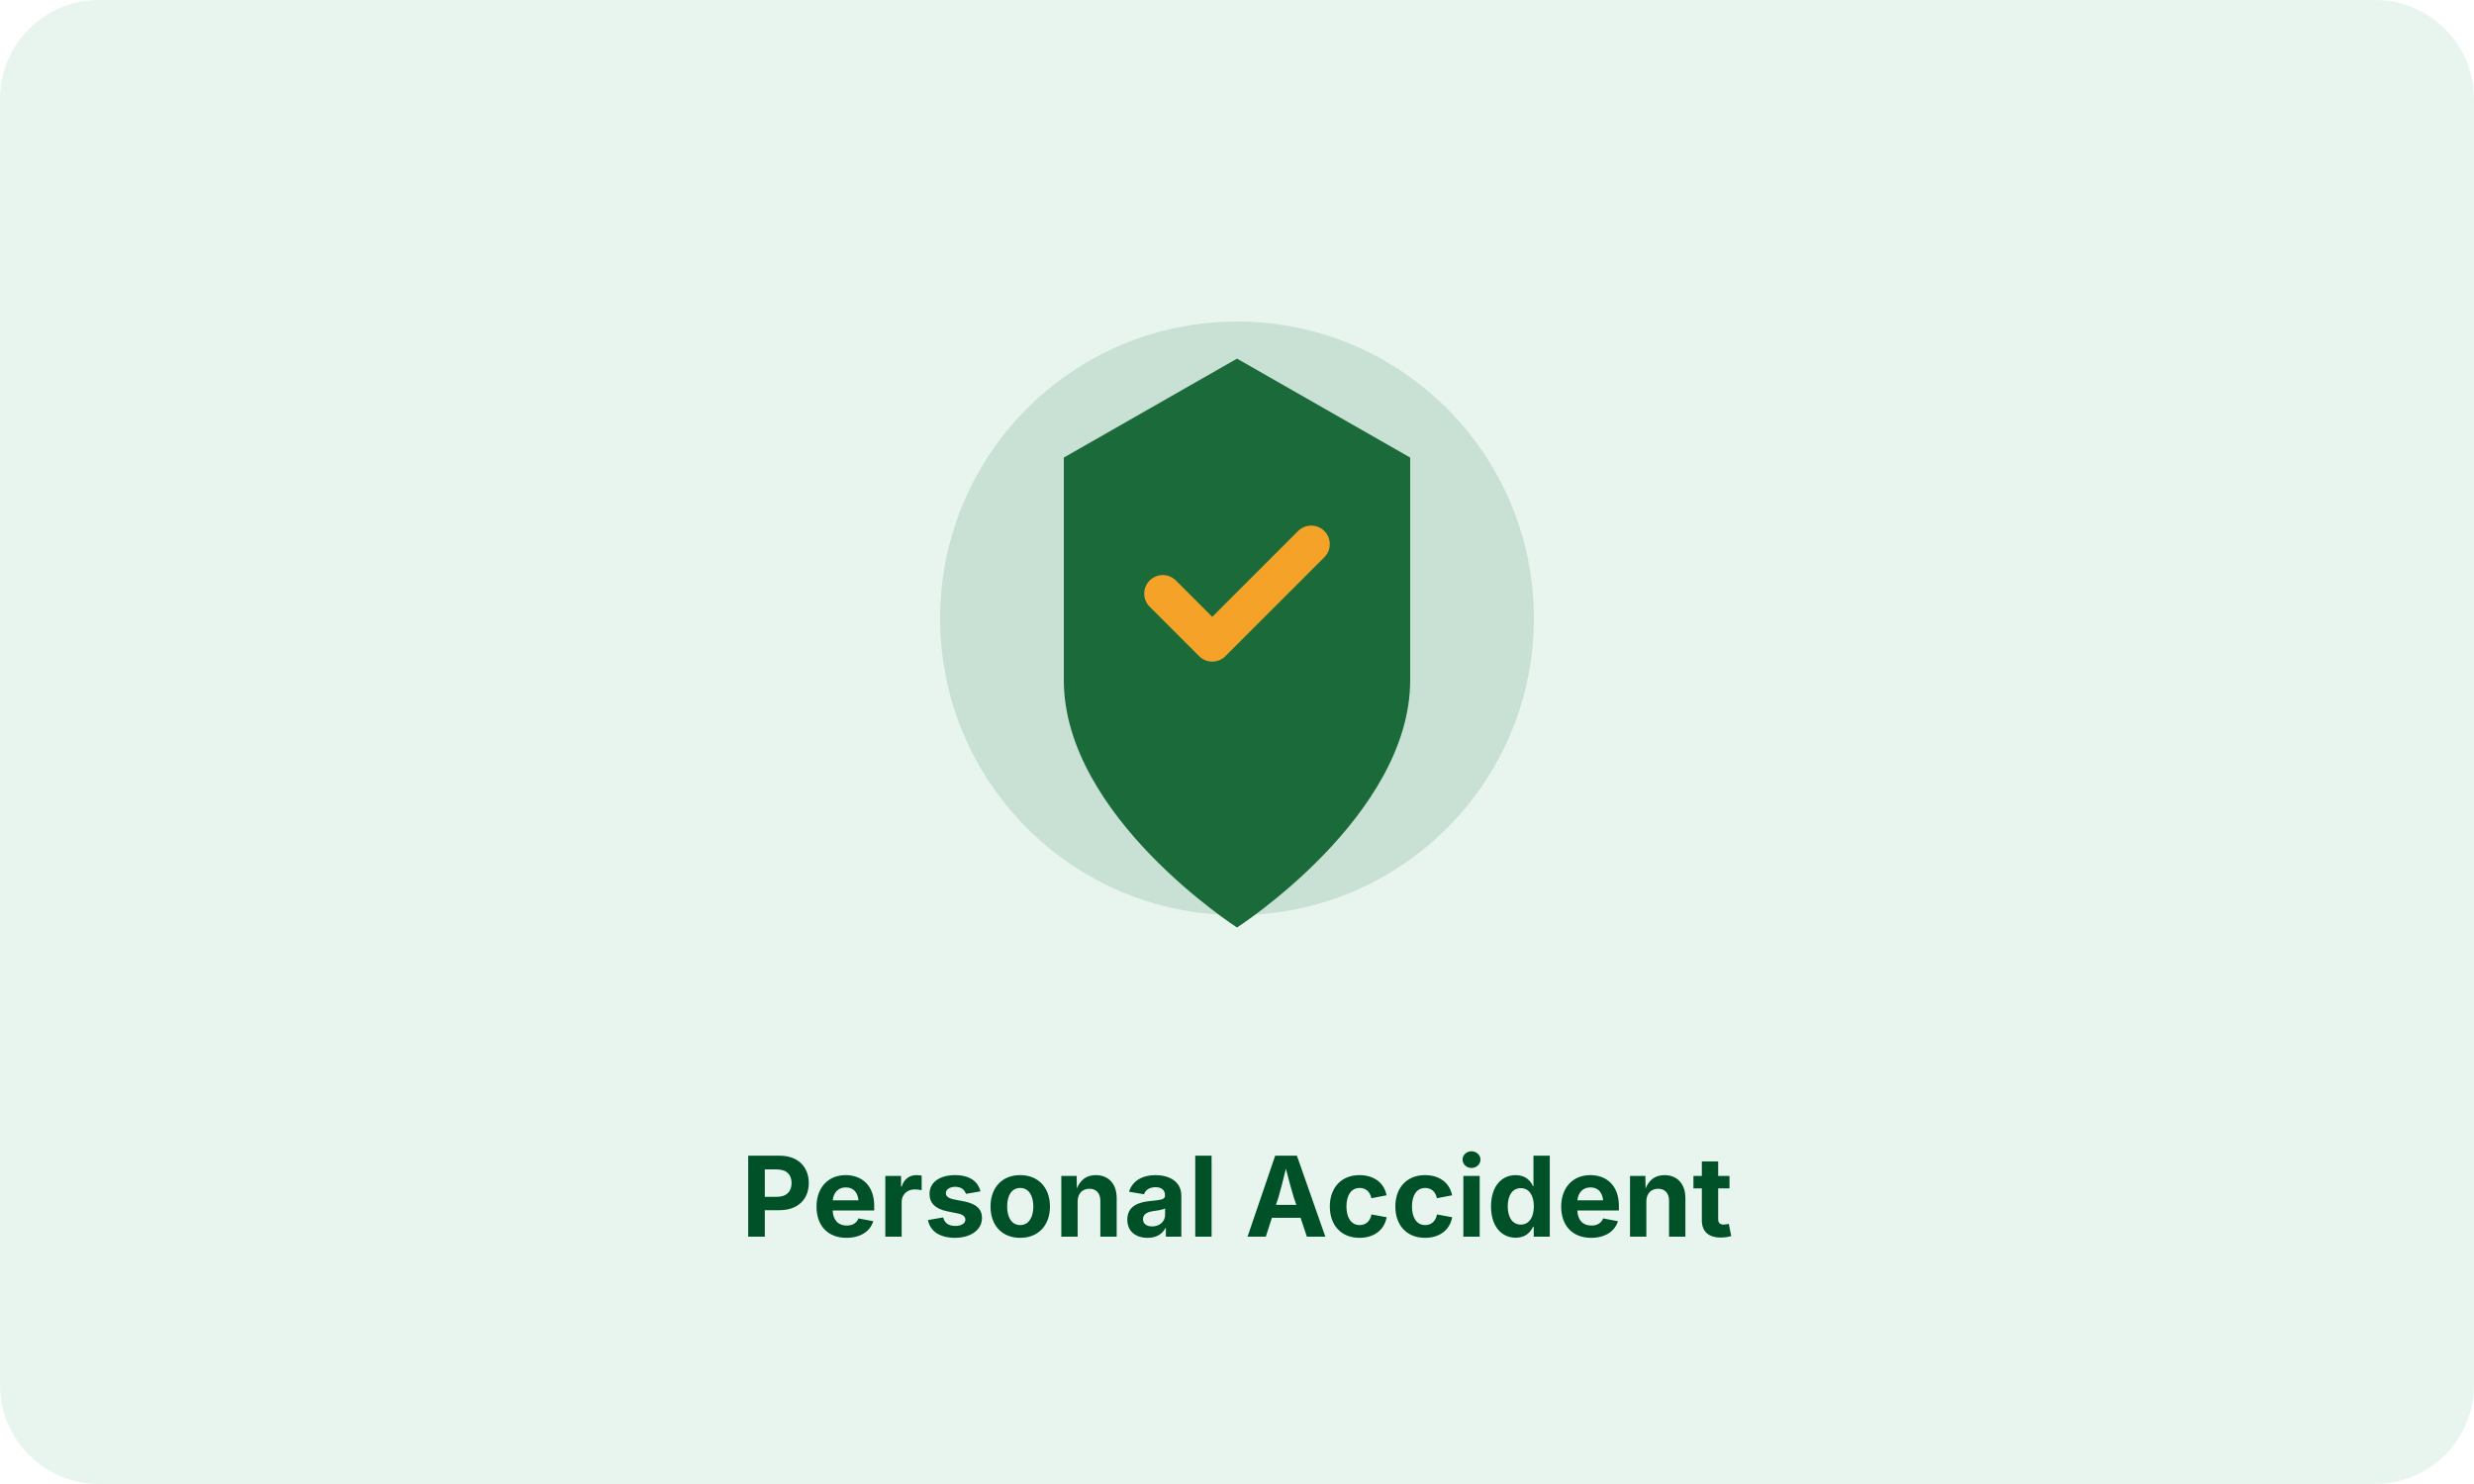
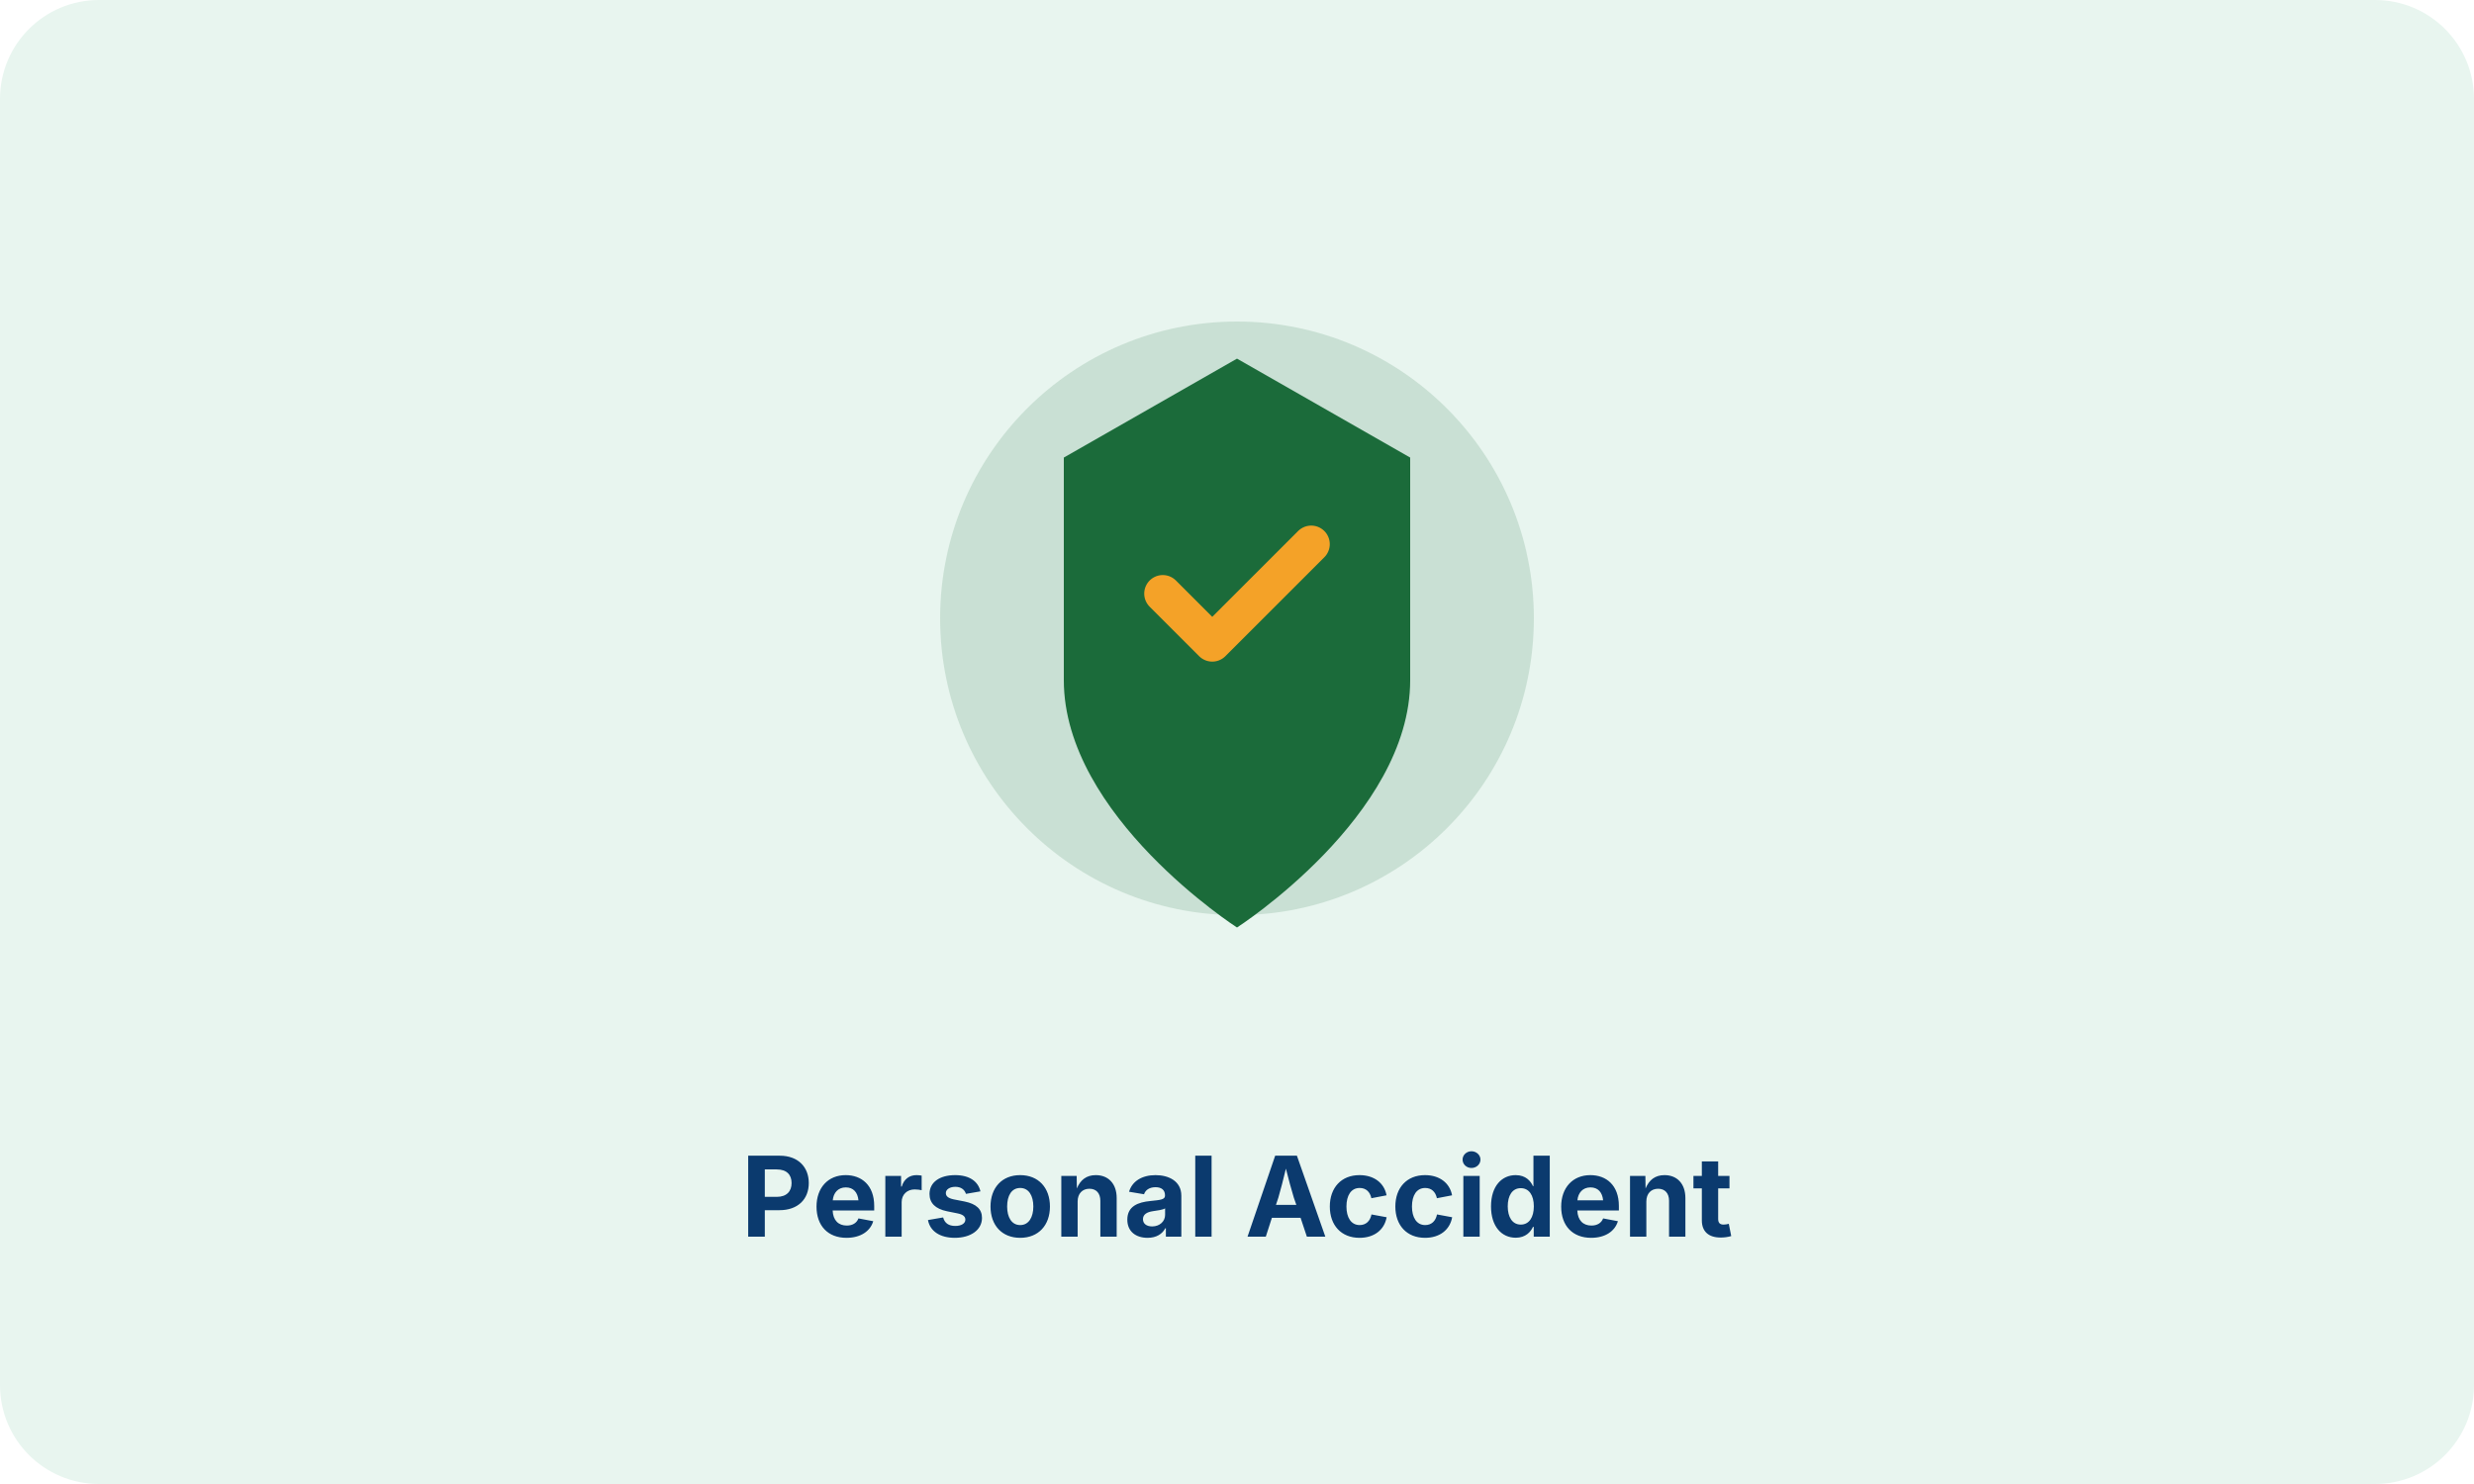
<svg xmlns="http://www.w3.org/2000/svg" viewBox="0 0 400 240" fill="none">
  <rect width="400" height="240" rx="16" fill="#E8F5EF" />
  <circle cx="200" cy="100" r="48" fill="#1B6B3A" opacity="0.15" />
  <path d="M200 58l28 16v36c0 22-28 40-28 40s-28-18-28-40V74l28-16z" fill="#1B6B3A" />
  <path d="M188 96l8 8 16-16" stroke="#F4A228" stroke-width="6" stroke-linecap="round" stroke-linejoin="round" />
-   <text x="200" y="200" text-anchor="middle" fill="#005127" font-family="Inter,system-ui,sans-serif" font-size="18" font-weight="700">Personal Accident</text>
+   <text x="200" y="200" text-anchor="middle" fill="#0B3A6E" font-family="Inter,system-ui,sans-serif" font-size="18" font-weight="700">Personal Accident</text>
</svg>
